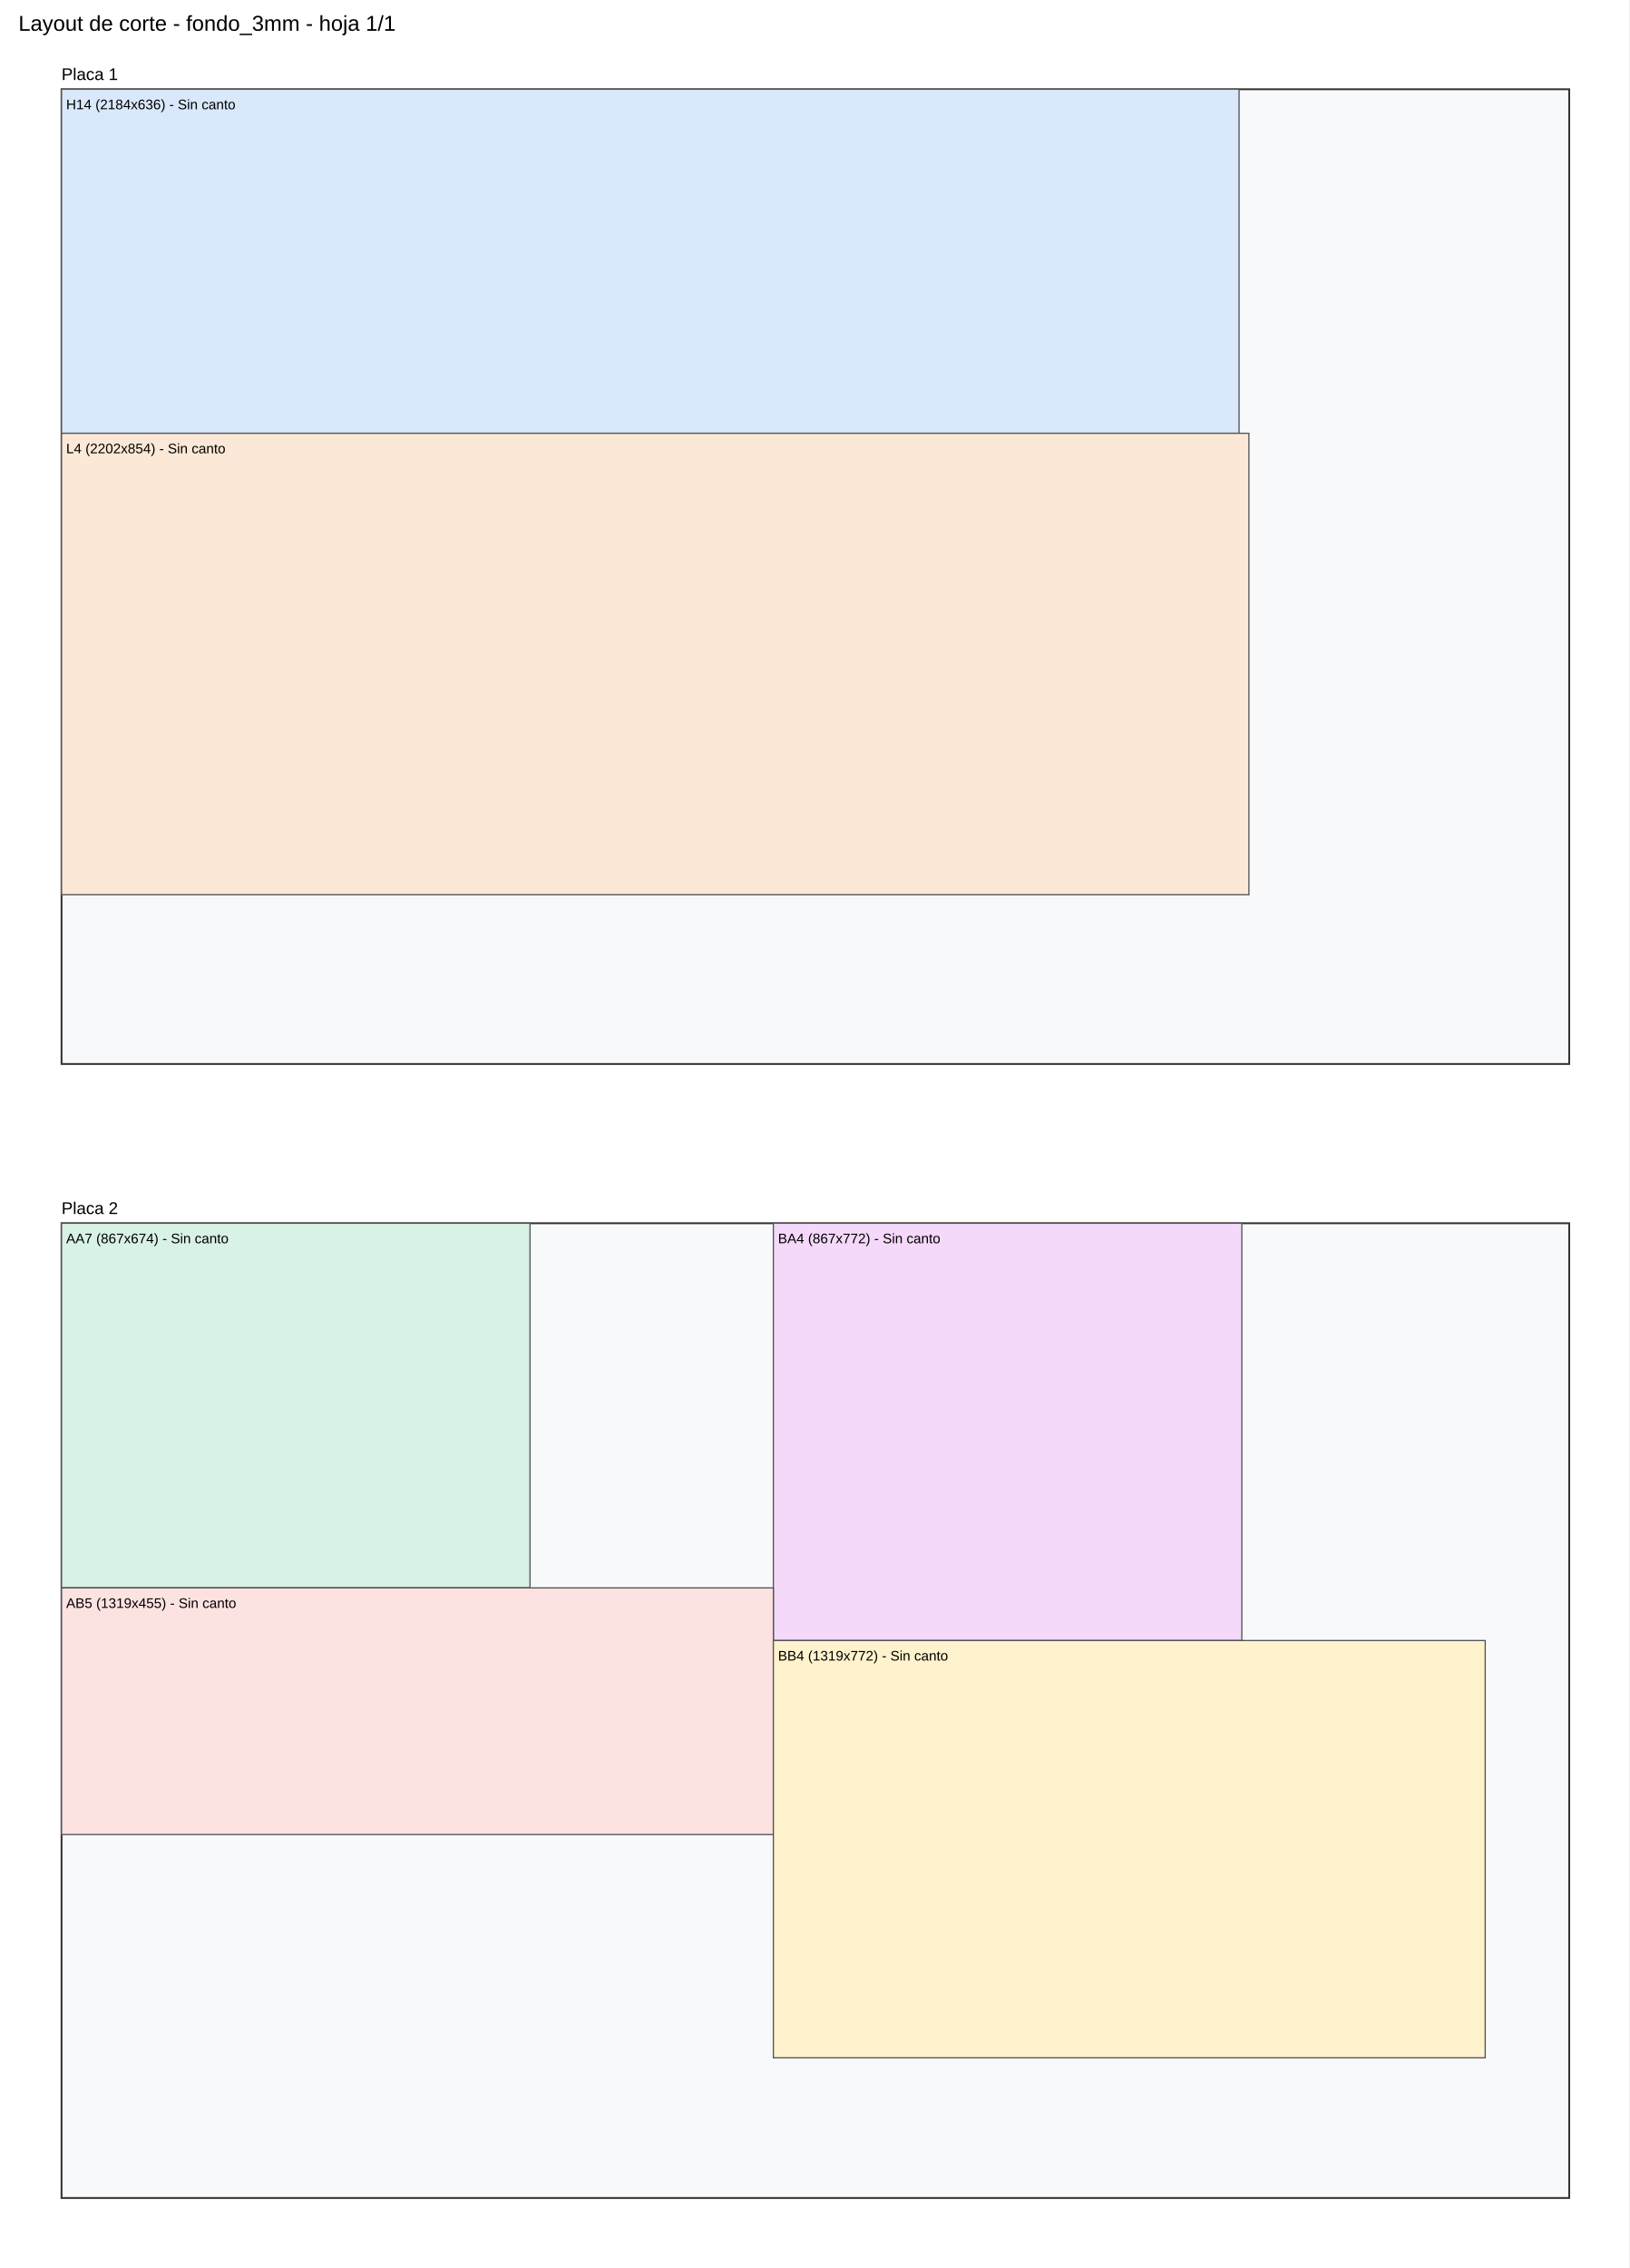
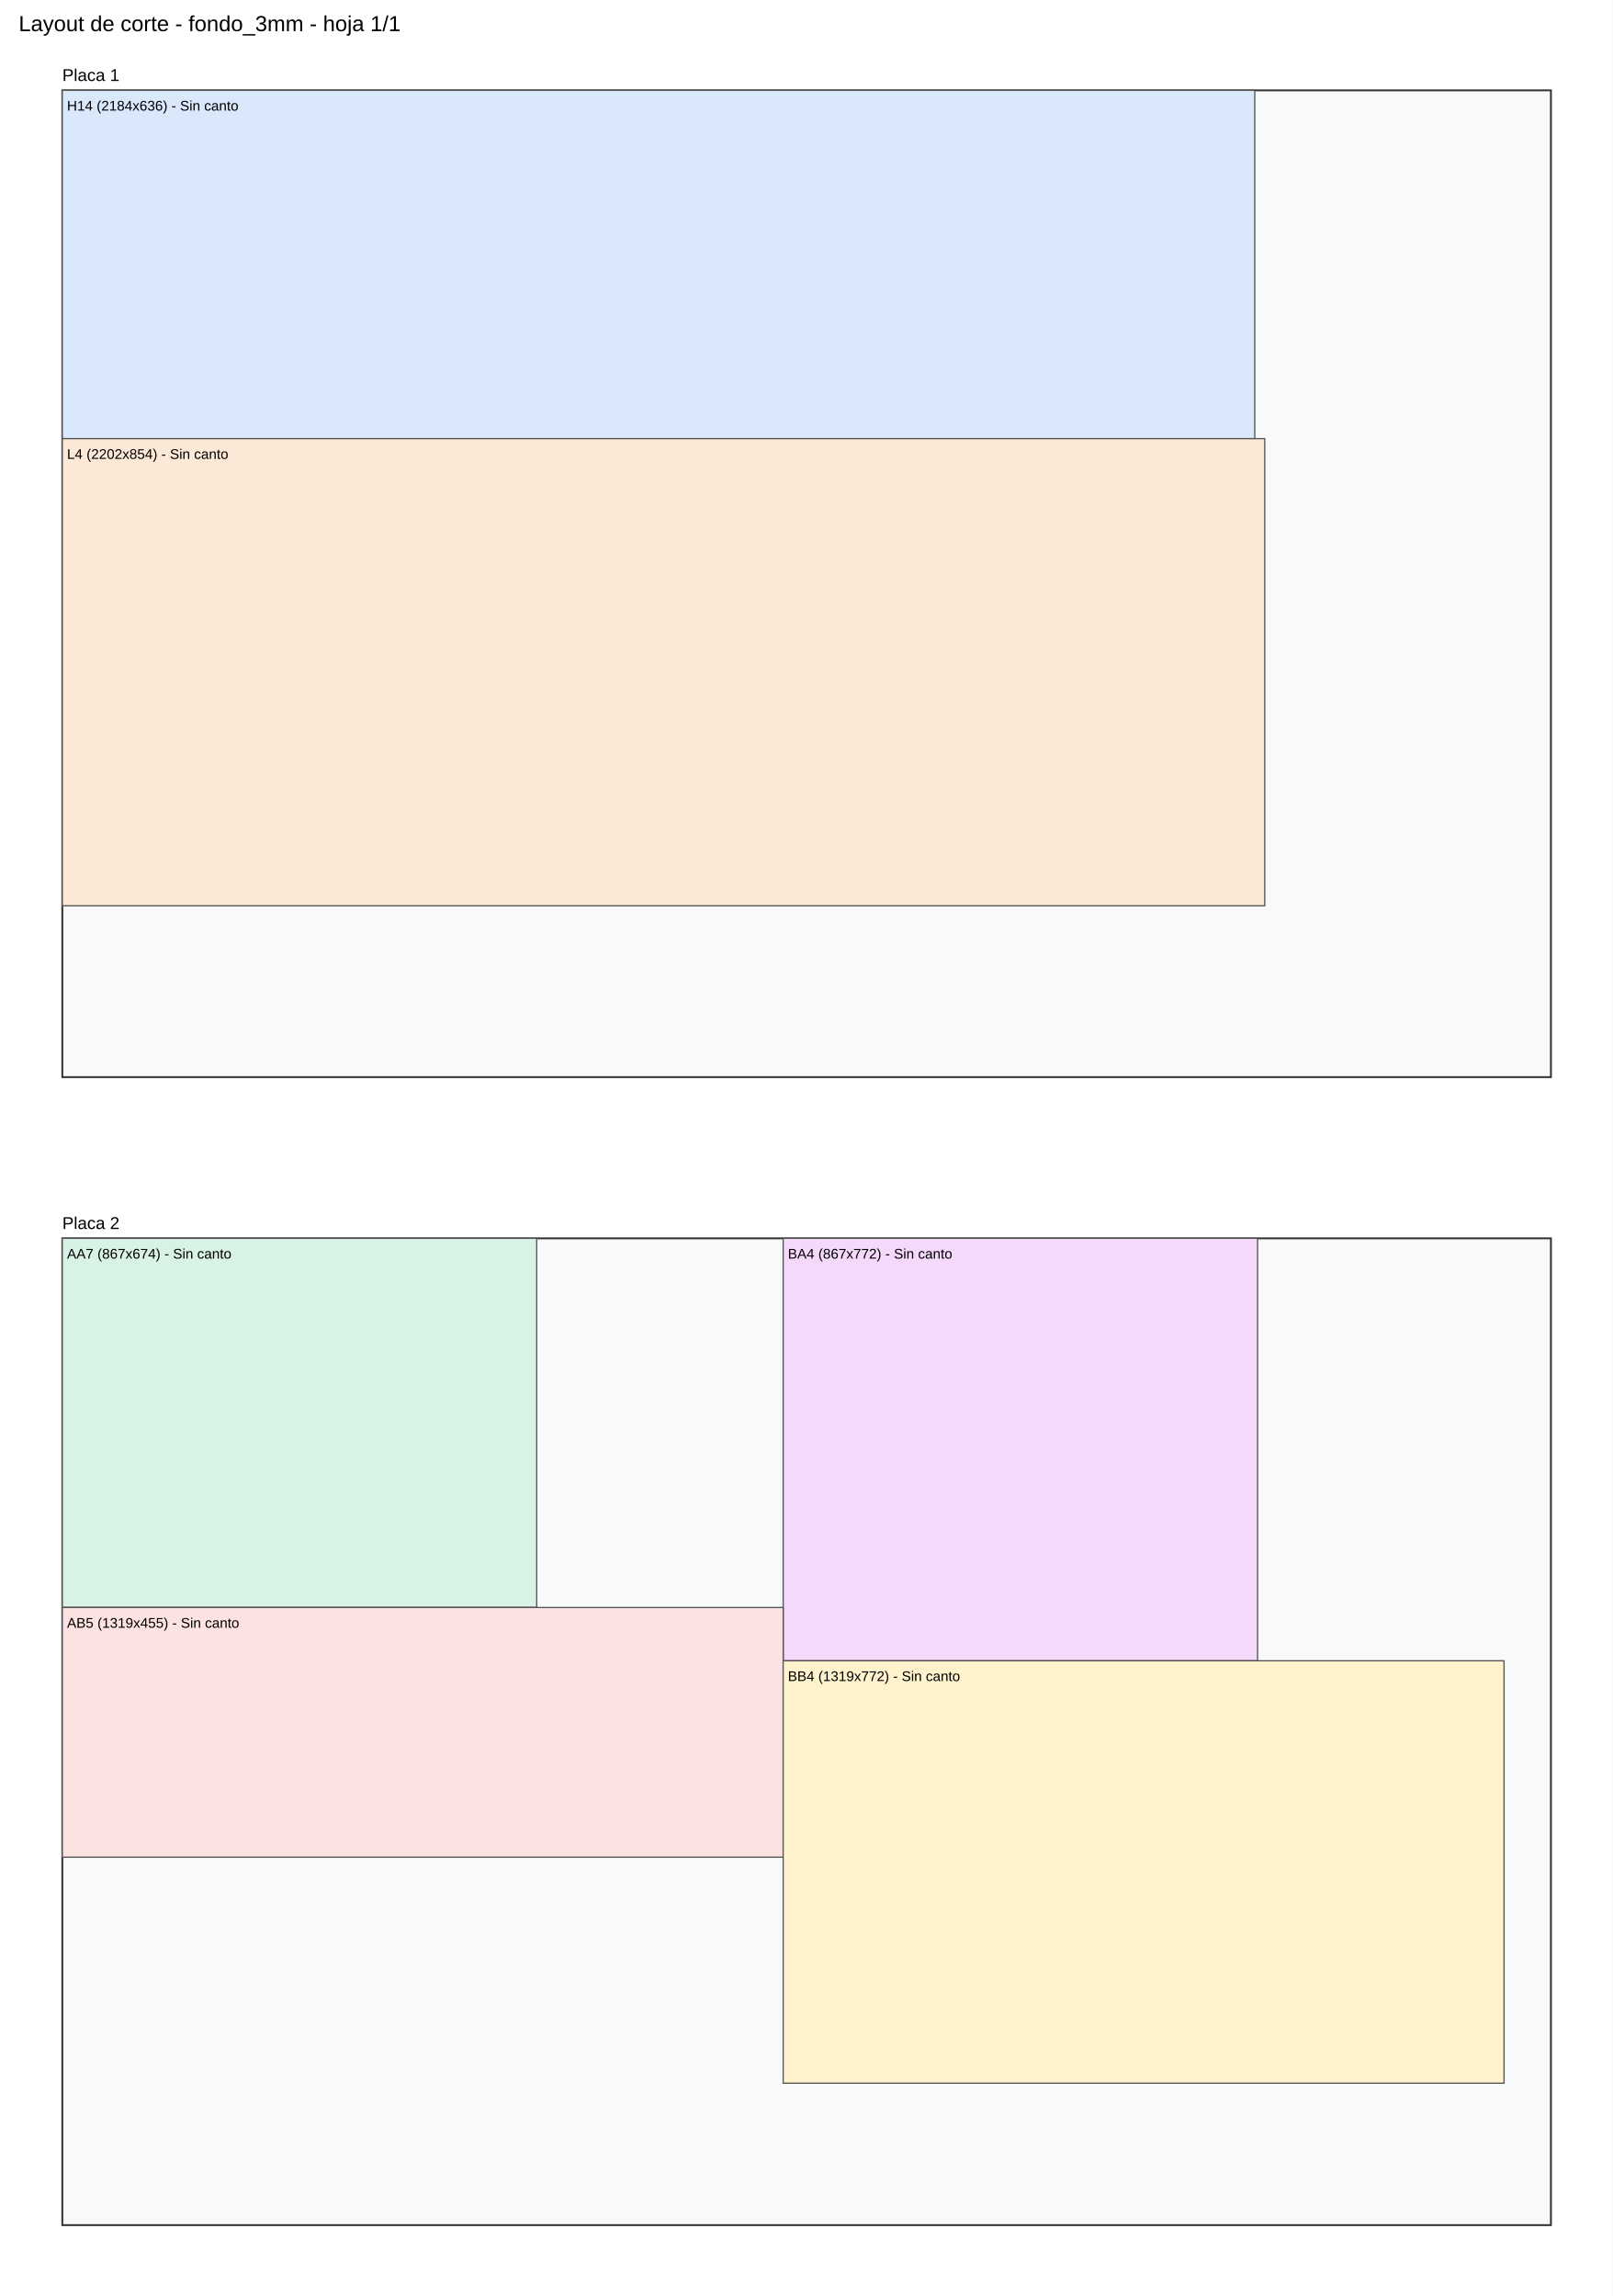
- <svg xmlns="http://www.w3.org/2000/svg" width="1059" height="1474" viewBox="0 0 1059 1474">
-   <rect x="0" y="0" width="1059" height="1474" fill="#ffffff" />
+ <svg xmlns="http://www.w3.org/2000/svg" width="1035" height="1474" viewBox="0 0 1035 1474">
+   <rect x="0" y="0" width="1035" height="1474" fill="#ffffff" />
  <text x="12" y="20" font-size="14" font-family="Arial">Layout de corte - fondo_3mm - hoja 1/1</text>
-   <rect x="40" y="58" width="980.0" height="633.5" fill="#f8f9fa" stroke="#333" stroke-width="1.2" />
+   <rect x="40" y="58" width="955.5" height="633.5" fill="#f8f9fa" stroke="#333" stroke-width="1.2" />
  <text x="40" y="52" font-size="11" font-family="Arial">Placa 1</text>
-   <rect x="40" y="795" width="980.0" height="633.5" fill="#f8f9fa" stroke="#333" stroke-width="1.2" />
+   <rect x="40" y="795" width="955.5" height="633.5" fill="#f8f9fa" stroke="#333" stroke-width="1.2" />
  <text x="40" y="789" font-size="11" font-family="Arial">Placa 2</text>
  <rect x="40.0" y="58.0" width="765.4" height="223.6" fill="#d9e8fb" stroke="#555" stroke-width="0.8" />
  <text x="43.0" y="71.0" font-size="9" font-family="Arial">H14 (2184x636) - Sin canto</text>
  <rect x="40.0" y="281.6" width="771.8" height="299.9" fill="#fce8d6" stroke="#555" stroke-width="0.8" />
  <text x="43.0" y="294.6" font-size="9" font-family="Arial">L4 (2202x854) - Sin canto</text>
  <rect x="40.0" y="795.0" width="304.5" height="236.9" fill="#d9f2e6" stroke="#555" stroke-width="0.8" />
  <text x="43.0" y="808.0" font-size="9" font-family="Arial">AA7 (867x674) - Sin canto</text>
  <rect x="502.7" y="795.0" width="304.5" height="271.2" fill="#f5d9fb" stroke="#555" stroke-width="0.8" />
  <text x="505.7" y="808.0" font-size="9" font-family="Arial">BA4 (867x772) - Sin canto</text>
  <rect x="40.0" y="1032.0" width="462.7" height="160.3" fill="#fde2e2" stroke="#555" stroke-width="0.8" />
  <text x="43.0" y="1045.0" font-size="9" font-family="Arial">AB5 (1319x455) - Sin canto</text>
  <rect x="502.7" y="1066.2" width="462.7" height="271.2" fill="#fff3cd" stroke="#555" stroke-width="0.8" />
  <text x="505.7" y="1079.2" font-size="9" font-family="Arial">BB4 (1319x772) - Sin canto</text>
</svg>
